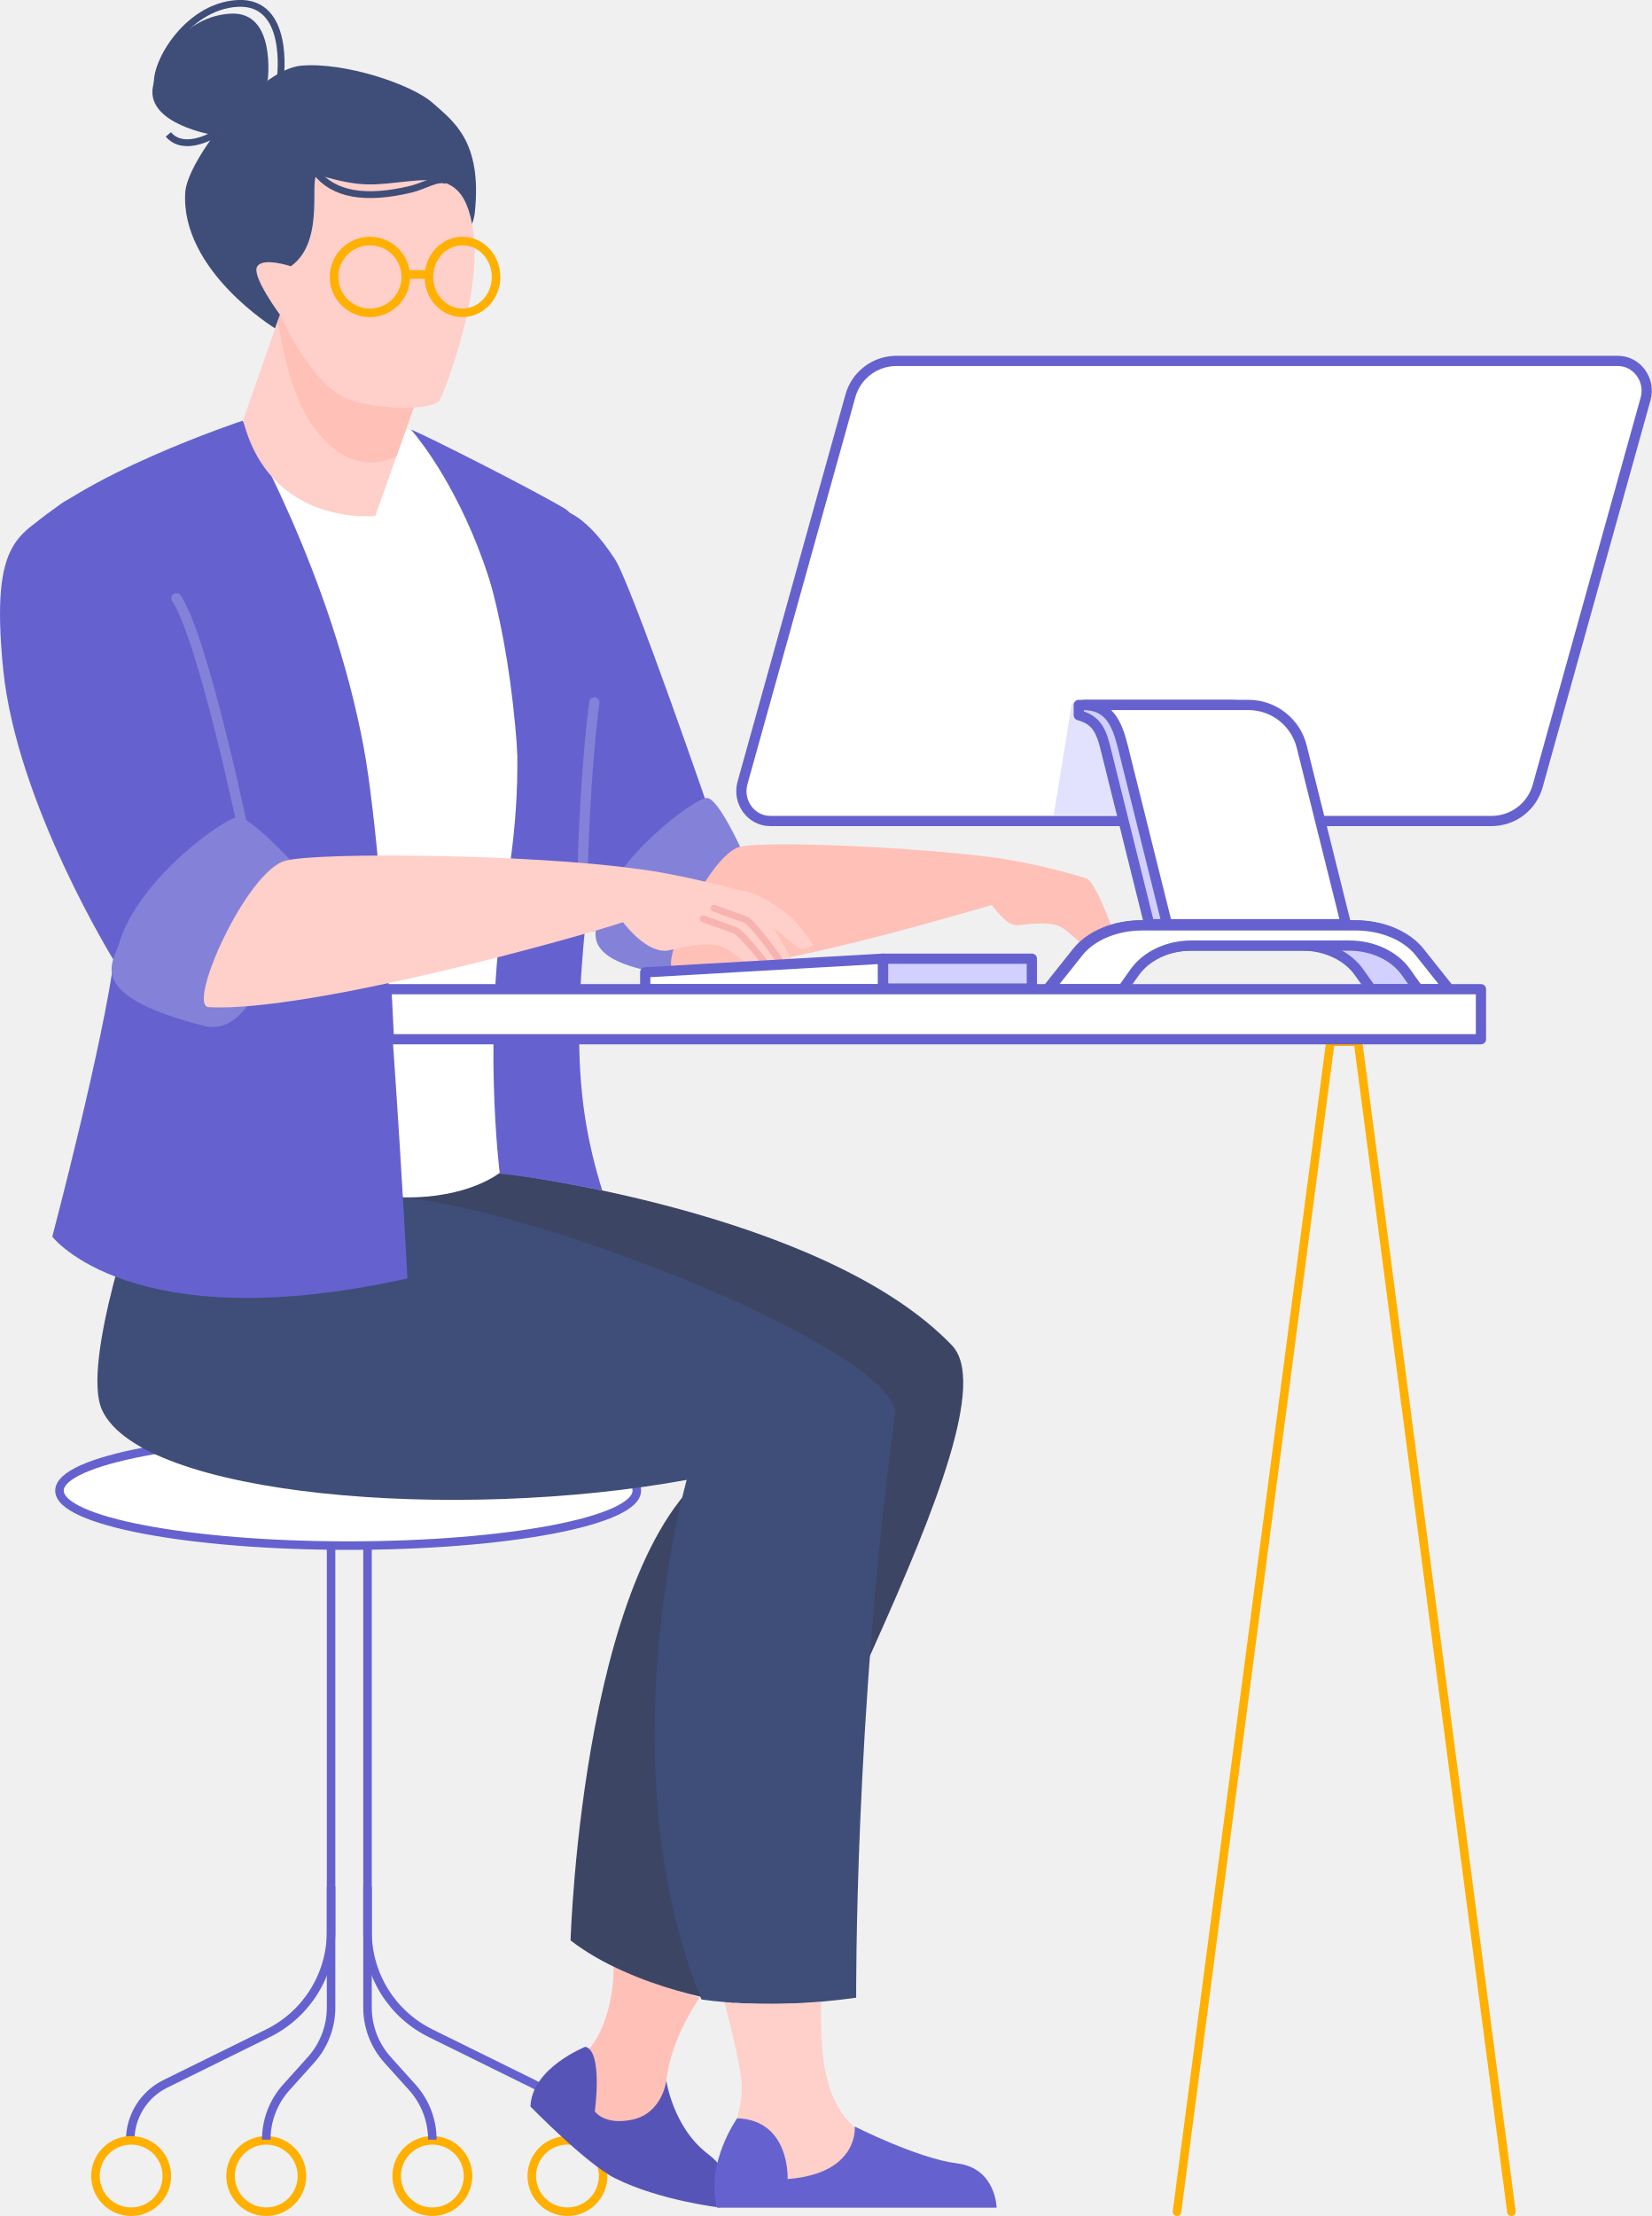
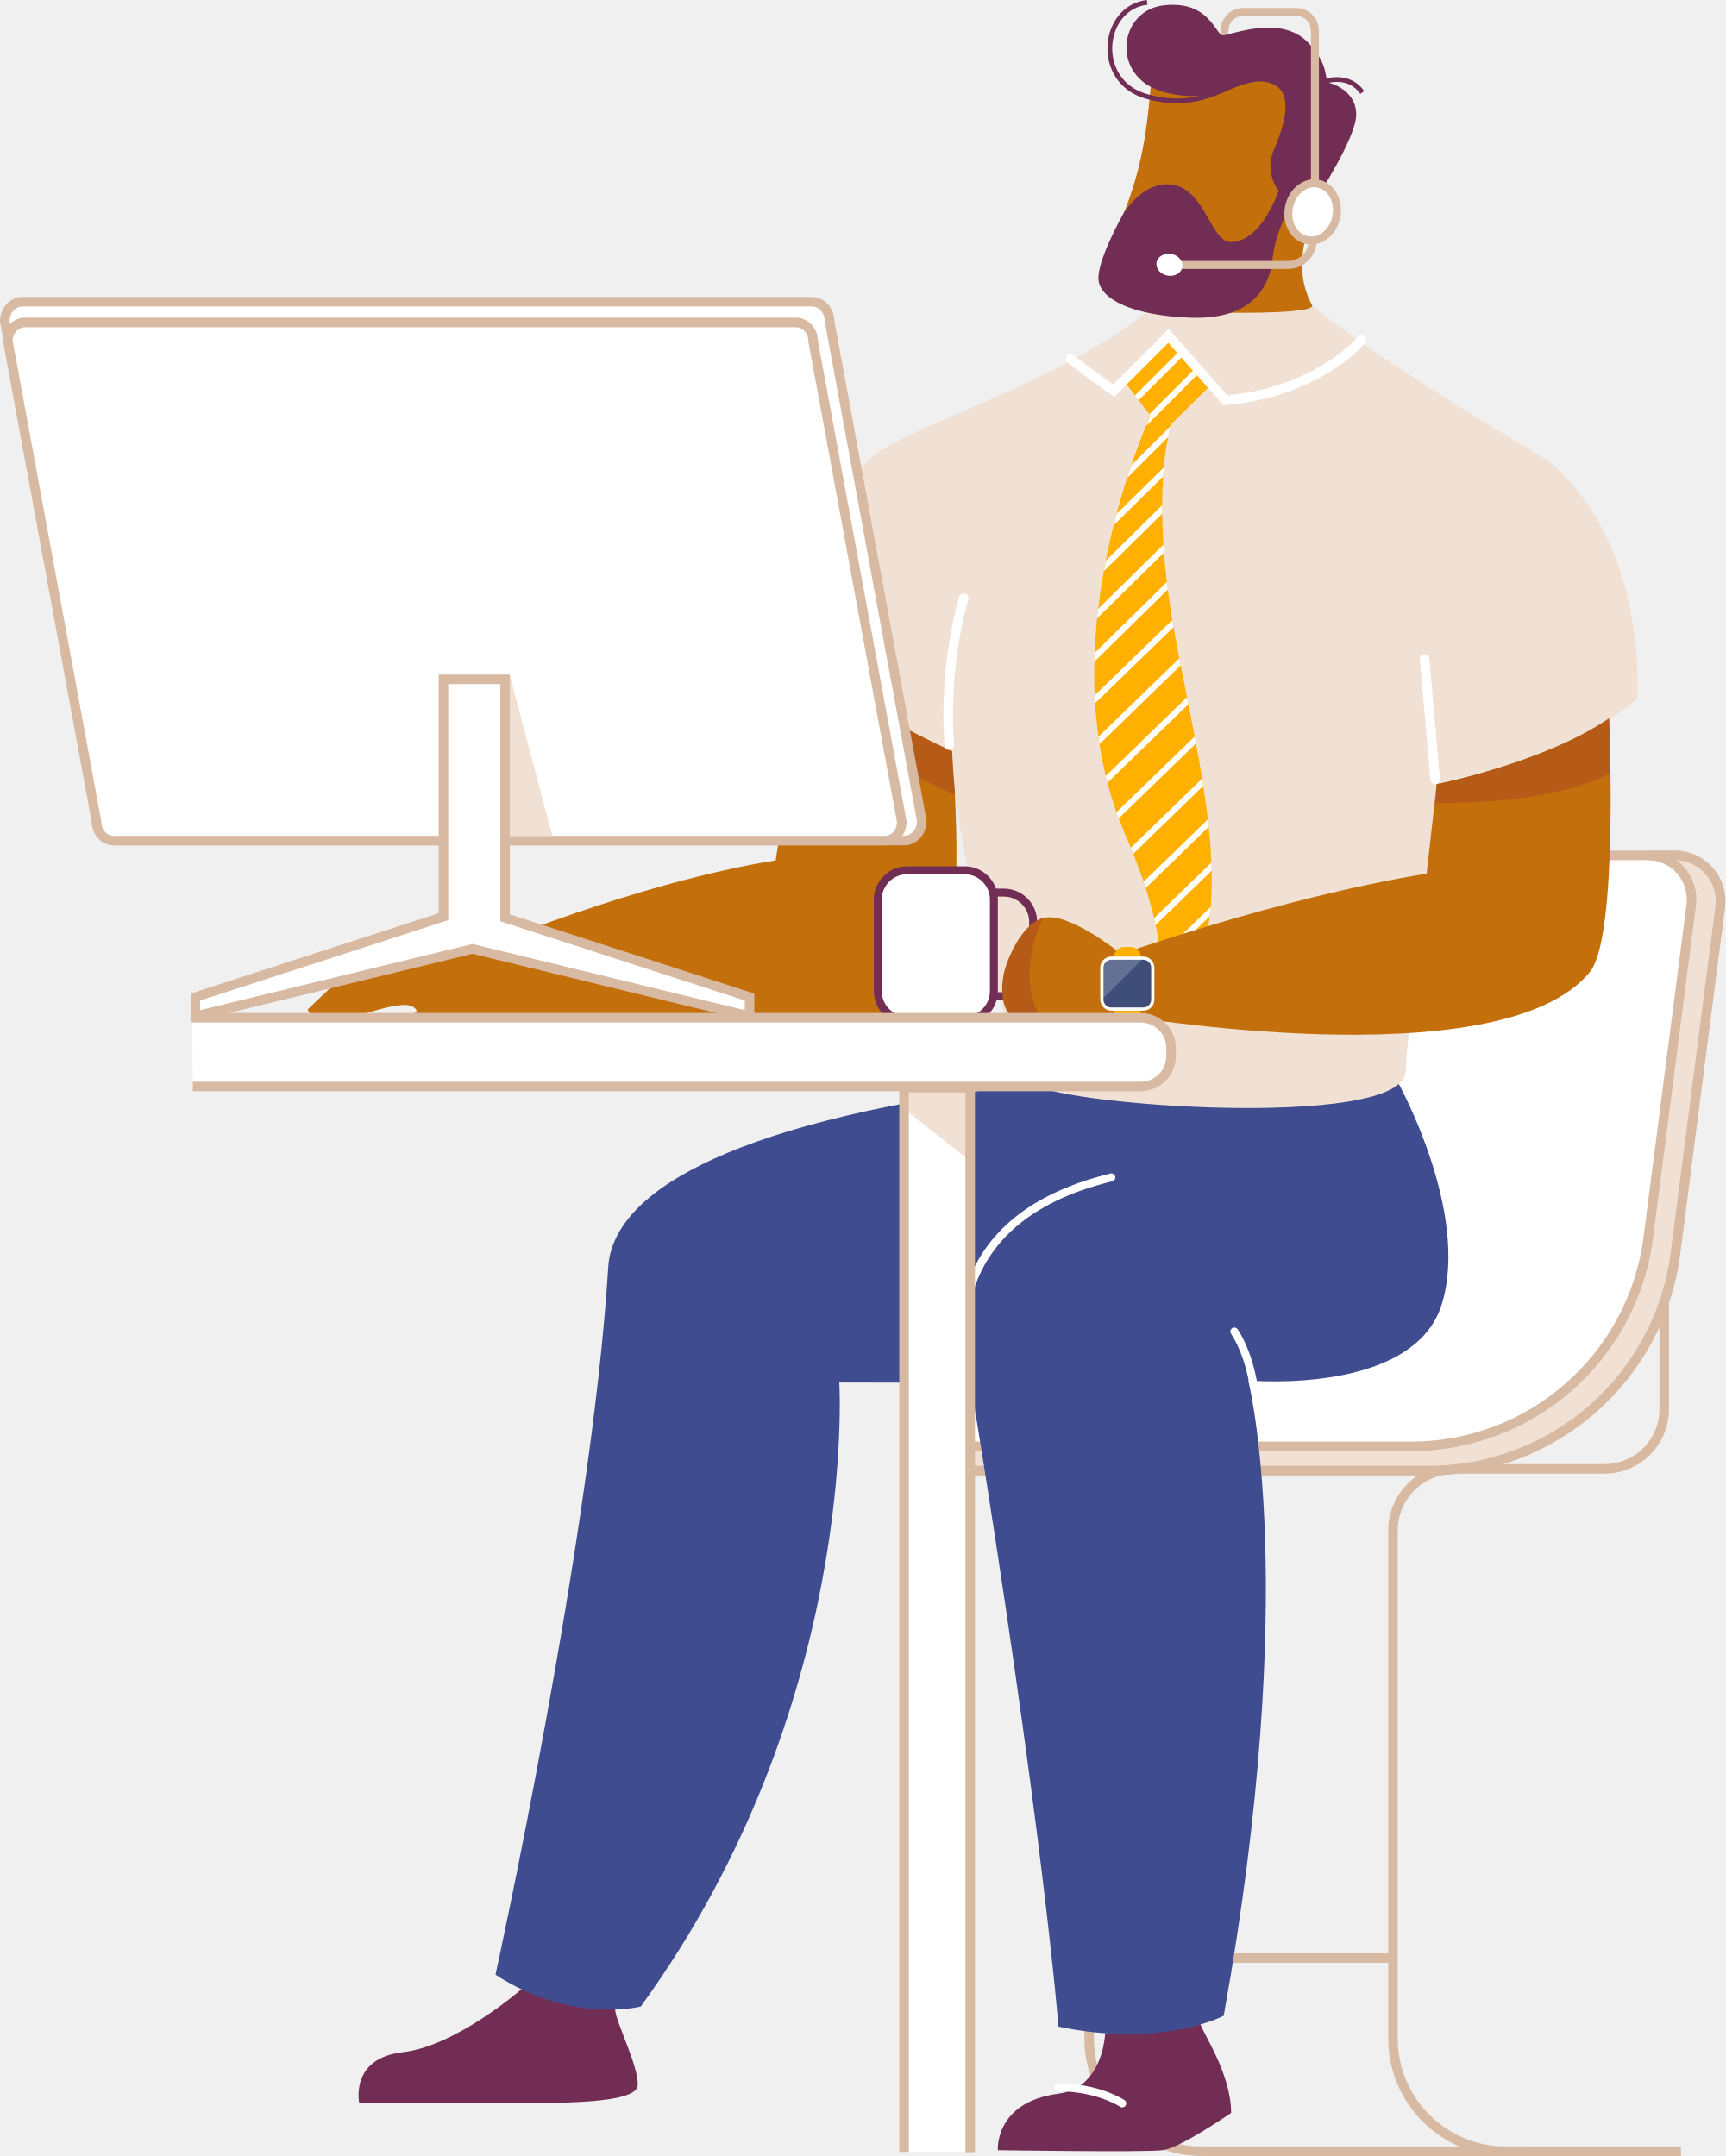
- <svg xmlns="http://www.w3.org/2000/svg" viewBox="0 0 969.22 1300.06">
+ <svg xmlns="http://www.w3.org/2000/svg" viewBox="0 0 1084.53 1355.52">
  <defs>
-     <style>.cls-1,.cls-11,.cls-17,.cls-19{fill:#fff;}.cls-1,.cls-16,.cls-17,.cls-19,.cls-2{stroke:#6562cf;}.cls-1,.cls-12,.cls-13,.cls-14,.cls-15,.cls-17,.cls-2,.cls-3{stroke-miterlimit:10;}.cls-1,.cls-15,.cls-2,.cls-3{stroke-width:5px;}.cls-12,.cls-13,.cls-14,.cls-15,.cls-2,.cls-3{fill:none;}.cls-15,.cls-3{stroke:#ffb000;}.cls-4{fill:#ffc0b7;}.cls-5{fill:#3c4564;}.cls-6{fill:#5654b7;}.cls-7{fill:#3f4d79;}.cls-8{fill:#ffcfc9;}.cls-9{fill:#6562cf;}.cls-10{fill:#8382d8;}.cls-12{stroke:#8382d8;}.cls-12,.cls-13,.cls-15{stroke-linecap:round;}.cls-12,.cls-16,.cls-17,.cls-19{stroke-width:6px;}.cls-13{stroke:#f7b3af;}.cls-13,.cls-14{stroke-width:4px;}.cls-14{stroke:#3f4d79;}.cls-16{fill:#d1d0ff;}.cls-16,.cls-19{stroke-linejoin:round;}.cls-18{fill:#e2e2ff;}</style>
+     <style>.cls-1,.cls-10,.cls-13,.cls-17,.cls-18,.cls-5{fill:none;}.cls-1,.cls-18,.cls-19,.cls-2,.cls-3{stroke:#d8baa3;}.cls-1,.cls-10,.cls-13,.cls-14,.cls-15,.cls-17,.cls-18,.cls-19,.cls-2,.cls-3,.cls-5{stroke-miterlimit:10;}.cls-1,.cls-10,.cls-2,.cls-3{stroke-width:6px;}.cls-12,.cls-14,.cls-16,.cls-19,.cls-2{fill:#fff;}.cls-3,.cls-9{fill:#f0e1d4;}.cls-4{fill:#722d54;}.cls-10,.cls-15,.cls-5{stroke:#fff;}.cls-10,.cls-18,.cls-19,.cls-5{stroke-linecap:round;}.cls-13,.cls-14,.cls-18,.cls-19,.cls-5{stroke-width:5px;}.cls-6{fill:#3f4d90;}.cls-7{fill:#c36f0b;}.cls-8{fill:#b65a18;}.cls-11{fill:#ffb000;}.cls-13,.cls-14,.cls-17{stroke:#722d54;}.cls-15{fill:#3f4d79;stroke-width:2px;}.cls-16{opacity:0.2;}.cls-17{stroke-width:3px;}</style>
  </defs>
  <g id="Layer_2" data-name="Layer 2">
    <g id="Слой_1" data-name="Слой 1">
-       <g id="CHAIR">
-         <ellipse class="cls-1" cx="204.28" cy="874.51" rx="169.38" ry="32.25" />
-         <path class="cls-2" d="M194.26,906.77v226.61a66.3,66.3,0,0,1-37,59.45L97,1222.54a36.94,36.94,0,0,0-20.6,33.13" />
-         <circle class="cls-3" cx="76.95" cy="1276.61" r="20.94" />
-         <circle class="cls-3" cx="156.22" cy="1276.61" r="20.94" />
-         <path class="cls-2" d="M194.26,1106.77v71a45.91,45.91,0,0,1-11.82,30.75l-14.39,16a45.9,45.9,0,0,0-11.83,30.75" />
-         <path class="cls-2" d="M215.64,906.77v226.61a66.29,66.29,0,0,0,37,59.45l60.25,29.71a36.93,36.93,0,0,1,20.61,33.13" />
-         <circle class="cls-3" cx="332.96" cy="1276.61" r="20.94" />
-         <circle class="cls-3" cx="253.68" cy="1276.61" r="20.94" />
-         <path class="cls-2" d="M215.64,1106.77v71a45.91,45.91,0,0,0,11.82,30.75l14.4,16a45.89,45.89,0,0,1,11.82,30.75" />
-       </g>
-       <g id="CHARACTER">
-         <g id="LEGS">
-           <g id="RIGHT">
-             <path id="FOOT" class="cls-4" d="M360.06,1153.84s1.18,39.42-22.58,55.93c-22.4,15.56-23.23,28.08-23.23,28.08s37.33,36.25,46.52,40,42.66,15.3,60,15.3c0,0,11.73-8.55-15.13-32-36.44-31.89,4.91-89.18,4.91-89.18S372.57,1160.6,360.06,1153.84Z" />
-             <path id="PANT" class="cls-5" d="M293.25,688s189.63,22.36,265.29,101.26c40.88,42.64-120,299.67-127.55,386,0,0-58.37-7.68-96.2-36.87,0,0,7-238.93,93-283.21,0,0-163.67,13-233.71-22.7s0-133.29,0-133.29S255,711.07,293.25,688Z" />
-             <path id="SHOE" class="cls-6" d="M343.48,1200.77s-31.47,12.39-32.23,35.08c0,0,32.85,33.65,49.52,42,26.13,13.15,62,17.3,62,17.3s13-16-7.43-31.51-24.37-43-24.37-43-2.25,19.46-20.43,23c-16.28,3.2-21.54-5-21.54-5S353.9,1203.53,343.48,1200.77Z" />
+       <g id="_4" data-name="4">
+         <g id="CHAIR">
+           <path class="cls-1" d="M955.63,1352.52H755.56a70.93,70.93,0,0,1-70.93-70.93V961.14a37.6,37.6,0,0,1,37.6-37.6h286.28a37.6,37.6,0,0,0,37.6-37.6v-66.3" />
+           <path class="cls-1" d="M1056.63,1352.52H946.56a70.93,70.93,0,0,1-70.93-70.93V962.31a38.77,38.77,0,0,1,38.77-38.77" />
+           <path class="cls-2" d="M1052.72,537.78a28.82,28.82,0,0,1,28.57,32.5l-28.17,217.87A156.46,156.46,0,0,1,898,924.54H584.74a16,16,0,0,1-16-16v-.2a16.1,16.1,0,0,1,13.6-15.84c67.17-11,169.46-41.61,179.79-134.33l25.24-195.26a28.81,28.81,0,0,1,28.57-25.11Z" />
+           <path class="cls-3" d="M1081.29,570.28l-28.17,217.87A156.46,156.46,0,0,1,898,924.54H584.75a16,16,0,0,1-16-16v-.2a15.84,15.84,0,0,1,1.75-7.25,15.36,15.36,0,0,0,13.64,8.27H887a150.32,150.32,0,0,0,149.06-131L1063.11,569a27.67,27.67,0,0,0-27.45-31.22h17.06A28.81,28.81,0,0,1,1081.29,570.28Z" />
+           <line class="cls-1" x1="684.63" y1="1231.08" x2="875.63" y2="1231.08" />
+         </g>
+         <g id="MAN">
+           <g id="LEGS">
+             <g id="SHOES">
+               <path class="cls-4" d="M386.69,1263.43c0,6.93,14.7,35.31,14.21,47.53s-52.83,11.08-78.74,11.24c-30.8.2-96.31.2-96.31.2s-6.35-28.24,27.38-32.15,74.51-39.56,74.51-39.56Z" />
+               <path class="cls-4" d="M754.69,1272.79c1.59,5.78,19.19,31.19,19.19,55.63,0,0-31.78,22-43,23.44s-103.65,0-103.65,0-2.22-30.28,38.14-35.52c28.35-3.69,29.31-38,29.31-38Z" />
+               <path class="cls-5" d="M705.43,1322.45s-14.91-10-40.08-10.14" />
+             </g>
+             <g id="LEGS-2" data-name="LEGS">
+               <path class="cls-6" d="M879,681s45,81.09,27.37,138.78S784.62,867.9,784.62,867.9s33.25,128.59-15.39,399.42c0,0-38.37,20.54-103.88,6.85,0,0-9.78-126.13-55.21-404.79l-82.57-.17s12.63,203.15-124.78,392.31c0,0-43.41,11.28-91.32-20,0,0,60.55-275.62,70.85-444.75,3-49.81,84.55-93.69,269.46-115.68C651.78,681.08,818.85,691.15,879,681Z" />
+               <path class="cls-5" d="M608.12,873.41c-3.45-19.55-22-105.78,90.47-133.16" />
+               <path class="cls-5" d="M775.89,837.15s7.78,10.57,11.75,31.75" />
+             </g>
          </g>
-           <g id="LEFT">
-             <path id="PANT-2" data-name="PANT" class="cls-7" d="M81.85,702.51s-34.42,97.42-22,124.62c23.12,50.8,206.88,65.94,343.08,41.07,0,0-47.57,167.51,8.64,304.79,0,0,37.84,6.53,90.8-1,0,0-1.08-165.39,22.7-341.58C529.8,795,326.08,711.87,236.39,702.48S81.85,702.51,81.85,702.51Z" />
-             <path id="FOOT-2" data-name="FOOT" class="cls-8" d="M425.05,1174.65s10.27,38.32,10.27,49.73c0,23.24-17.84,51.34-14.6,70.8H582.27s-9.78-23.85-49.13-32.49c-44.32-9.73-52.45-38.18-51.34-88C481.8,1174.65,452.6,1176.89,425.05,1174.65Z" />
-             <path id="SHOE-2" data-name="SHOE" class="cls-9" d="M432.52,1242.73s-18.82,26.5-11.8,52.45H584.79s-.37-23.2-23.24-26-60-21.61-60-21.61,2.75,27.57-39.41,30.81C462.14,1278.42,463.77,1243.78,432.52,1242.73Z" />
+           <g id="LEFT_HAND" data-name="LEFT HAND">
+             <path class="cls-7" d="M590.16,613c-43.32,64.24-236.63,36.84-286.94,28.49-4.26,4.44-10,9.11-15.81,10.3-11.9,2.41-47.9-.72-52.68,3,0,0-2.08-9.8,9.46-15,8-3.58,21.69-.7,16.66-5.84-3.42-3.5-11.84-2.74-29.74,2.83-6.73,2.1-31.33,13.94-37.71-2.15l24.18-23c16.08-8.88,24.49-18.95,59.63-10.87a30.89,30.89,0,0,0,14.17.15c11.34-5.06,108.66-45.8,196.22-60l19.17-124.82c31.87,29.12,87.87,54.24,91.72,55.94C598.49,472.19,608.55,585.78,590.16,613Z" />
+             <path class="cls-8" d="M600.29,499.87c-19.31-8.58-67.36-32.21-95.83-68.55l2.31-15.06c31.87,29.11,87.87,54.23,91.72,55.93C598.49,472.19,599.5,483.51,600.29,499.87Z" />
+           </g>
+           <g id="SHIRT">
+             <path class="cls-9" d="M824.67,191.65c6.78,6.78,50.81,40.13,143.23,94.77,16.64,9.84,64.23,55.69,61.33,152.92,0,0-35.21,33.84-124.24,52.71,0,0-19.9,143.83-21.35,181.57s-226.89,21-236.57,6.54-47.88-145-48.36-207.87c0,0-94.84-41.64-111.29-80.83,0,0,39.67-91.91,66.29-108.36,31.7-19.59,117.28-46,169.17-88.58Z" />
+             <line class="cls-10" x1="902.15" y1="490.16" x2="895.52" y2="414.38" />
+             <path class="cls-10" d="M596.81,468.5s-4.57-44.64,9-92.43" />
+             <g id="TIE">
+               <path class="cls-11" d="M737.41,392.75c14.6,84.92,51.45,206-10.15,243,0,0,14.2-32.93-19.62-110.25-47.37-108.29,3.58-236.93,15.45-264.23l-17.38-22.8,25.34-25.67,7.3,1.15,23.18,27.69-25.3,25.13C733.8,274.14,724.07,315.15,737.41,392.75Z" />
+               <path class="cls-12" d="M743.92,223.46l-28.21,28.18-2.32-3,27.85-27.83a1.9,1.9,0,0,1,2.68,2.69Z" />
+               <path class="cls-12" d="M753.39,234.83l-33,33c1-2.58,2-4.76,2.75-6.53l-.68-.89,28.3-28.28a1.9,1.9,0,0,1,2.68,2.68Z" />
+               <path class="cls-12" d="M735.93,267.78c-.46,1.52-1.06,3.87-1.7,7.05h0l-25.75,25.72q1.32-4.15,2.64-8h0Z" />
+               <path class="cls-12" d="M731.58,293.86c-.17,1.82-.32,3.75-.45,5.76L700,330.27c.6-2.42,1.22-4.8,1.84-7.13Z" />
+               <path class="cls-12" d="M730.56,322.94l-36.71,36.18c.38-2.19.79-4.36,1.21-6.51h0l35.47-35C730.53,319.37,730.53,321.13,730.56,322.94Z" />
+               <path class="cls-12" d="M731.68,347.42l-42,41.28q.29-3,.65-5.95l41-40.3C731.43,344.08,731.55,345.73,731.68,347.42Z" />
+               <path class="cls-12" d="M734.08,370.64,687.93,416c0-1.84.11-3.66.17-5.48l45.39-44.62C733.67,367.47,733.87,369,734.08,370.64Z" />
+               <path class="cls-12" d="M737.68,394.32l-49.29,47.82c-.11-1.68-.19-3.35-.26-5l48.79-47.33c.15,1,.32,2,.49,3C737.49,393.27,737.59,393.79,737.68,394.32Z" />
+               <path class="cls-12" d="M742.17,418.32l-51,49.51c-.25-1.54-.47-3.08-.68-4.62l50.85-49.33C741.59,415.35,741.87,416.83,742.17,418.32Z" />
+               <path class="cls-12" d="M747,442.78l-50.89,49.37c-.38-1.41-.73-2.83-1.07-4.24h0l51.07-49.54C746.44,439.83,746.73,441.31,747,442.78Z" />
+               <path class="cls-12" d="M751.79,467.42,703.2,514.56c-.49-1.3-1-2.6-1.42-3.9L751,463C751.23,464.45,751.52,465.94,751.79,467.42Z" />
+               <path class="cls-12" d="M756.38,494.07l-44,42.71c-.5-1.25-1-2.5-1.54-3.78l44.85-43.5C755.91,491,756.14,492.55,756.38,494.07Z" />
+               <path class="cls-12" d="M759.79,519.88l-39.65,38.47c-.42-1.32-.86-2.66-1.31-4l40.44-39.22C759.46,516.71,759.63,518.3,759.79,519.88Z" />
+               <path class="cls-12" d="M761.66,547.42l-35.25,34.19c-.31-1.41-.63-2.85-1-4.32l36.07-35C761.56,544,761.62,545.73,761.66,547.42Z" />
+               <path class="cls-12" d="M761,570.24c-.17,2-.38,3.94-.61,5.88l-30.49,29.57c-.11-1.56-.24-3.17-.42-4.86h0Z" />
+             </g>
+             <path class="cls-10" d="M672.88,225.57c12.61,9.91,27.16,20.07,27.16,20.07l34.51-34.48,35.69,40.51c58.31-5.08,85.53-37.83,85.53-37.83" />
+           </g>
+           <g id="RIGHT_HAND" data-name="RIGHT HAND">
+             <g id="_Группа_" data-name="&lt;Группа&gt;">
+               <path class="cls-13" d="M623.85,561.19H631a18.45,18.45,0,0,1,18.44,18.44v28.26A18.44,18.44,0,0,1,631,626.33h-7.1" />
+               <rect class="cls-14" x="551.77" y="547.15" width="72.98" height="94.41" rx="18.44" />
+             </g>
+             <path class="cls-7" d="M1011.41,451.72s6.28,137.08-12.06,159.44c-56.62,69-298.94,26.38-298.94,26.38l-.95-35.85s104.18-37.34,197.32-52.42L903.1,493S970.49,479.62,1011.41,451.72Z" />
+             <path class="cls-8" d="M1012.33,486.14c-34.81,17.82-89.52,19.1-109.93,18.55l.7-11.69s67.39-13.38,108.31-41.28C1011.41,451.72,1012.06,466,1012.33,486.14Z" />
+             <g id="_Группа_2" data-name="&lt;Группа&gt;">
+               <path class="cls-7" d="M703.05,598.42s-32.27-25.72-47.33-21.23-17,23.65-18.81,28.54-3.4,22.4-3.36,27.76,15.15,8,21.17,8,45.47.47,53.07-1.62S703.05,598.42,703.05,598.42Z" />
+               <path class="cls-8" d="M654.72,641.5c-6,0-16.83.38-20.16-3.63-6.6-8-4.57-22.14-3.15-27.54,1.21-4.64,9.26-28.64,24.31-33.14,0,0-18.37,33.54-1,64.31" />
+             </g>
+             <rect class="cls-11" x="700.32" y="595.33" width="16.8" height="46.1" rx="6.34" />
+             <rect class="cls-15" x="692.63" y="602.42" width="32" height="32" rx="5.92" />
+             <path class="cls-16" d="M692.63,628.51V608.32a5.91,5.91,0,0,1,5.91-5.9h20.18Z" />
+           </g>
+           <g id="HEAD">
+             <path id="NECK" class="cls-7" d="M824.67,138.43s-14,27.55,0,53.22c4.64,8.5-105.58,3.61-105.58,3.61l14.13-56.83Z" />
+             <path id="HEAD-2" data-name="HEAD" class="cls-7" d="M723.49,53.18C721.81,67.75,720.65,102,704.24,139s48.88,36.11,65.77,31.42c17.19-4.77,27.86-18.31,27.86-18.31s34.23-9,34.21-23c0-10.83-17.36-5.61-17.36-5.61s9.63-72.64-7.73-76.4S725.42,36.36,723.49,53.18Z" />
+             <g id="HAIR">
+               <path class="cls-4" d="M813.81,125.32c-6,2.76-20.75-13.31-13.11-31,9.14-21.11,11.94-39.13-4.29-42.68s-32,15.48-65.29,6.1-28.23-51.11.38-54.39,32.36,18.27,37,18.74,36.16-13.62,53.77,4.67c14.62,15.19,9.44,24.45,13.43,25.39s17.7,6.52,16.76,21.06-24.13,50.23-24.13,50.23S822.94,121.1,813.81,125.32Z" />
+               <path class="cls-17" d="M786.93,49.78C770.22,53.13,754,70,720.7,60.62s-28.24-55.85.37-59.13" />
+               <path class="cls-17" d="M830.07,52.13c3.71-1.75,17.91-5.92,26.24,6" />
+               <path class="cls-4" d="M820.24,116.13c-5.39,5.63-18,25.53-20.36,46.78s-16.4,38.22-52,36.81-55.41-11.26-57.28-23,15.51-42.32,15.51-42.32,13.16-22.32,32.39-18,23,35.93,35.17,35.79c22.81-.27,33.63-42.81,33.63-42.81Z" />
+             </g>
+             <g id="HEADPHONES">
+               <path class="cls-18" d="M826.56,125V19.29A11.76,11.76,0,0,0,814.8,7.53H781.44a11.75,11.75,0,0,0-11.75,11.76" />
+               <path class="cls-18" d="M825.16,136.09v15a15.5,15.5,0,0,1-15.5,15.5H734.55" />
+               <ellipse class="cls-19" cx="825.16" cy="133.25" rx="18.08" ry="15.19" transform="translate(543.88 920.35) rotate(-79.51)" />
+               <ellipse class="cls-12" cx="735.13" cy="166.49" rx="6.91" ry="8.23" transform="translate(437.56 859.01) rotate(-79.51)" />
+             </g>
          </g>
        </g>
-         <g id="RIGHT_HAND" data-name="RIGHT HAND">
-           <path class="cls-9" d="M317.31,299.82c-23.1,11.46-37.08,15.18-29.77,88.29S348,546.64,348,546.64l69.12-68.14S370.54,343,360.78,328C341.77,298.89,326.3,295.36,317.31,299.82Z" />
-           <path class="cls-10" d="M436,500.48s-14.16-32-21.14-32.33-56.4,36.38-63.34,68.86c-2.23,10.48-12.6,28,47.11,35.63C417.14,575,436,500.48,436,500.48Z" />
-           <path class="cls-4" d="M657,556.81s-4.42,2.88-17.47-.22c-4.2-1-10.13-8.38-16.38-12.39-5.06-3.25-15-2.69-25.69-1.42-6.06.7-11.78-7.31-15.61-11.81-38,11-143.87,41.8-185.94,38.31-10.68-.88,19.89-68.17,38.4-72.56,14-3.31,96.39-.36,148.62,6.31a356.47,356.47,0,0,1,54.88,12.4C644.67,519.75,657,556.81,657,556.81Z" />
+         <g id="COMPUTER">
+           <path class="cls-2" d="M568.28,528.49H72.12C66,528.49,61,523,61,516.22L3,201.93c0-6.78,5-12.27,11.14-12.27H510.31c6.15,0,11.14,5.49,11.14,12.27l58,314.29C579.43,523,574.44,528.49,568.28,528.49Z" />
+           <path class="cls-2" d="M556.16,528.49H71.39c-5.92,0-10.71-5.28-10.71-11.8L4.93,214.52c0-6.52,4.8-11.8,10.72-11.8H500.41c5.92,0,10.72,5.28,10.72,11.8l55.74,302.17C566.87,523.21,562.07,528.49,556.16,528.49Z" />
+           <polygon class="cls-9" points="320.4 424.23 347.19 525.59 320.4 525.59 320.4 424.23" />
+           <polygon class="cls-2" points="471.17 626.86 471.17 638.91 297 596.58 122.81 638.91 122.81 626.86 278.76 576.32 278.76 427.12 317.5 427.12 317.5 577.06 471.17 626.86" />
+           <path class="cls-12" d="M120.88,639.87H717.05A19.1,19.1,0,0,1,736.14,659V664a19.09,19.09,0,0,1-19.09,19.09H121.18Z" />
+           <path class="cls-1" d="M120.88,639.87H717.05A19.1,19.1,0,0,1,736.14,659V664a19.09,19.09,0,0,1-19.09,19.09H121.18" />
+           <polygon class="cls-12" points="568.28 1352.9 568.28 683.83 609.87 683.83 609.87 1352.85 568.28 1352.9" />
+           <polygon class="cls-9" points="568.28 697.1 568.28 683.83 609.87 683.83 609.87 729.95 568.28 697.1" />
+           <polyline class="cls-1" points="568.28 1352.9 568.28 683.83 609.87 683.83 609.87 1353.12" />
        </g>
-         <g id="SHIRT">
-           <path class="cls-11" d="M293.25,688s-18.33,15.19-56.85,14.45v-.06c-4.34-73.54-13.38-211.69-22.81-263-18.89-102.69-70.39-191.24-71.19-192.61v0L241.12,252s51.16,36.17,62.33,187.48S293.25,688,293.25,688Z" />
-           <path class="cls-9" d="M241.11,252c9.36,3.7,70.53,34.68,90,46.21s31.24,101.74,21,174.4c-17.29,122.5-15.85,170.41,1.28,225.89,0,0-39.05-8.17-60.12-9.86,0,0-10.73-84,4-169.19C327.11,346.65,241.11,252,241.11,252Z" />
-           <path class="cls-9" d="M142.38,246.8s-97.6,32.28-129.72,68c-13,14.41,61.26,192.41,54.77,244.29S30.68,725.52,30.68,725.52,77,786.05,239.06,750c0,0-12.37-239.25-25.49-310.59C194.54,335.93,142.38,246.8,142.38,246.8Z" />
-           <path class="cls-12" d="M348.76,412.07c-4.47,31.63-8.71,106-6.14,130.28" />
-         </g>
-         <g id="LEFT_HAND" data-name="LEFT HAND">
-           <path class="cls-9" d="M34.13,296.86c-21.47,17.9-40.2,16.46-32.27,95.73S67.43,564.48,67.43,564.48l74.95-73.89S103.71,347,96.26,329.17C85.3,302.88,55.6,279,34.13,296.86Z" />
-           <path class="cls-12" d="M143.42,490.59S119.59,375.27,103.52,351" />
-           <path class="cls-10" d="M171.45,505.76s-24-26.08-31.59-26.39-59,36.51-70,74.2c-3.25,11.16-21.2,30.07,49.77,48.28C159.1,612,171.45,505.76,171.45,505.76Z" />
-           <path class="cls-8" d="M477.08,554s-3.68,5.14-9.05,1.61c-3.35-2.2-9.42-8-14-10.87a226.89,226.89,0,0,1,11.29,20,50.62,50.62,0,0,1-18.78,4.3c-5.36.23-13.59-9-21.84-13.16-6.67-3.35-18.85-1.36-31.91,1.6s-27.13-16.37-27.13-16.37V541c-24.78,8.35-183.94,53-243.18,49.88-13.29-.7,22.13-79.78,44.94-85.92,19.26-5.19,145.34-3.86,206.22,4.78,23.49,2.65,59.24,12.26,65.94,13.78,6.11.83,20.18,10.85,24.09,14.09C467.75,541,477.08,554,477.08,554Z" />
-           <path class="cls-13" d="M458.53,564.93s-16.56-23.77-21.12-25.4c-8-2.88-18.49-6.69-18.49-6.69" />
-           <path class="cls-13" d="M450.6,567.17s-15-19.82-19.5-21.45c-8-2.88-18.5-6.69-18.5-6.69" />
-         </g>
-         <g id="HEAD">
-           <g id="NECK">
-             <path class="cls-8" d="M242.79,239.09l-22.61,63.58s-61.48,6.77-77.55-56.1l21.66-62Z" />
-             <path class="cls-4" d="M242.8,239.09l-10.22,28.72c-13.6,6.19-31,6-48-16.59-15.41-20.52-18.73-50.63-21.64-61.8l1.31-4.81Z" />
-           </g>
-           <path id="HEAD-2" data-name="HEAD" class="cls-8" d="M164.29,184.61s18.86,43.31,41.91,50.3c22,6.66,48.91,4.89,51.7,0s25.62-62.62,19.56-100.76c-4.19-26.39-15.37-30-36.33-27.95s-28.33,4.36-53.95-3.49c-7.19-2.2,5.16,38.14-16.49,53.51,0,0-16.24-5.46-19.74.13S164.29,184.61,164.29,184.61Z" />
-           <g id="HAIR">
-             <path class="cls-7" d="M161.35,192.6S106,158.78,108.68,113c1.17-19.6,42.68-72.3,68.11-74.48s64.67,10.9,77,21.8S283,82.94,278.6,124.68a26.45,26.45,0,0,1-1.62,6.66c-4.54-23.84-15.65-27.16-35.84-25.14-21,2.1-28.34,4.35-54-3.49-7.19-2.21,5.17,38.14-16.49,53.51,0,0-16.24-5.46-19.73.12s13.33,28.26,13.33,28.26Z" />
-             <path class="cls-7" d="M157.09,47.14S162.26,6.57,135.37,8,92.13,34.89,89.6,51.52c-3.24,21.37,35.55,27.67,35.55,27.67Z" />
-             <path class="cls-14" d="M98.78,78.86c9.11,10.76,26.37.33,26.37.33" />
-             <path class="cls-14" d="M164.51,45.57S170.44.51,139.59,2,88.66,40.39,92.83,51.82s35,27.37,35,27.37Z" />
-             <path class="cls-14" d="M262,106c-5.47-2.18-12.56,3-20.87,5-27,6.5-45.54,3-55.55-9.89" />
-           </g>
-           <g id="GLASSES">
-             <circle class="cls-3" cx="217.05" cy="162.47" r="21.05" />
-             <ellipse class="cls-3" cx="271.36" cy="162.47" rx="19.71" ry="21.05" />
-             <line class="cls-3" x1="237.95" y1="161.02" x2="250.82" y2="161.02" />
-           </g>
-         </g>
-       </g>
-       <g id="COMPUTER">
-         <polyline class="cls-15" points="690.61 1297.56 780.61 611.16 796.83 611.16 886.83 1297.56" />
-         <path class="cls-16" d="M849.47,580.33h-45l-7-9.88c-6.85-9.71-19.53-15.69-33.26-15.69H698.14c-13.73,0-26.41,6-33.26,15.69l-7,9.88H614.63l17.29-21.74c7.73-9.72,22-15.7,37.48-15.7H794.69c15.47,0,29.77,6,37.49,15.7Z" />
-         <path class="cls-17" d="M850.3,580.33H832.05l-7-9.88c-6.86-9.71-19.54-15.69-33.26-15.69H699c-13.72,0-26.4,6-33.26,15.69l-7,9.88H615.46l17.29-21.74c7.73-9.72,22-15.7,37.49-15.7H795.53c15.47,0,29.76,6,37.48,15.7Z" />
-         <path class="cls-17" d="M875.56,481.65H451.92c-11.25,0-19.36-11.18-16.24-22.39l63.19-226.64a28,28,0,0,1,26.79-20.88H949.3c11.25,0,19.37,11.18,16.24,22.38L902.35,460.77A28.05,28.05,0,0,1,875.56,481.65Z" />
-         <path class="cls-18" d="M628.93,412.68l-10.69,65.56h37l-16.37-65.67C638.51,411.1,629.17,411.19,628.93,412.68Z" />
-         <path class="cls-16" d="M779.33,542.2h-105L648.4,438c-2.86-11.45-6.56-15.91-15.42-18.43v-6H722.1A32.23,32.23,0,0,1,753.37,438Z" />
-         <path class="cls-17" d="M789.75,542.2h-105L658.82,438c-3.58-14.35-8.46-24.43-23.26-24.43h97A32.25,32.25,0,0,1,763.79,438Z" />
-         <polygon class="cls-19" points="518.16 562.43 378.59 570.44 378.59 580.33 518.16 580.33 518.16 562.43" />
-         <rect class="cls-16" x="518.16" y="562.43" width="87.28" height="17.52" />
-         <polygon class="cls-19" points="228.19 609.68 868.96 609.68 868.96 580.33 226.74 580.33 228.19 609.68" />
      </g>
    </g>
  </g>
</svg>
